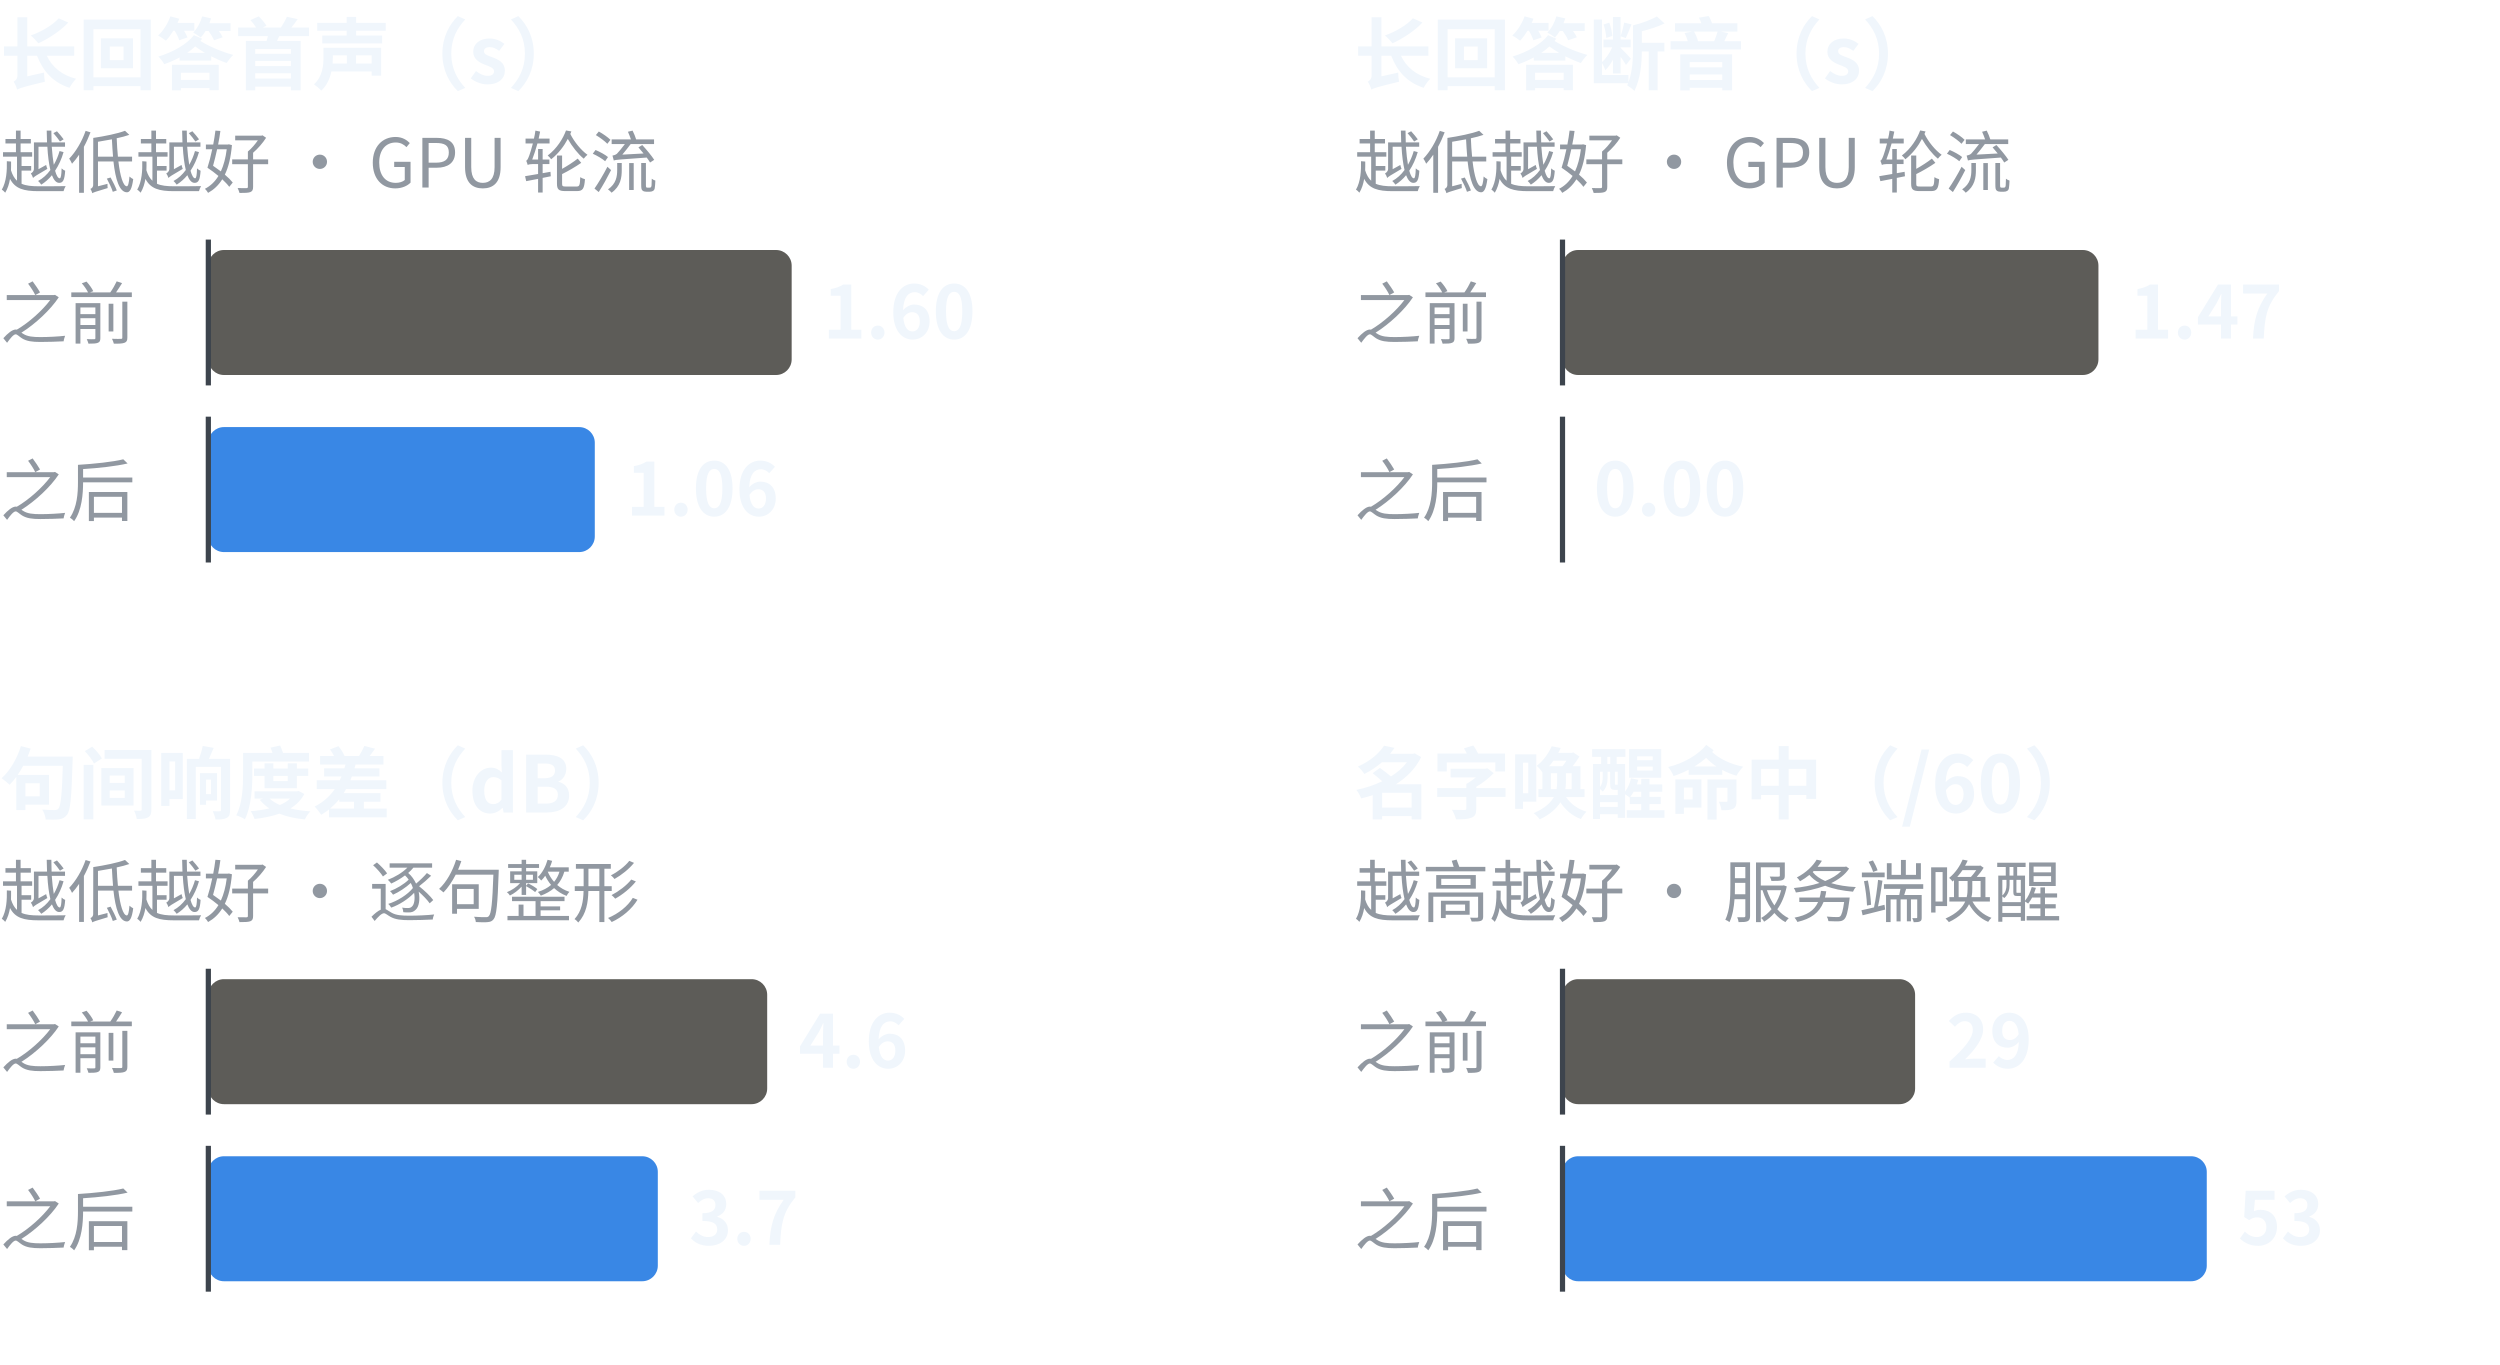
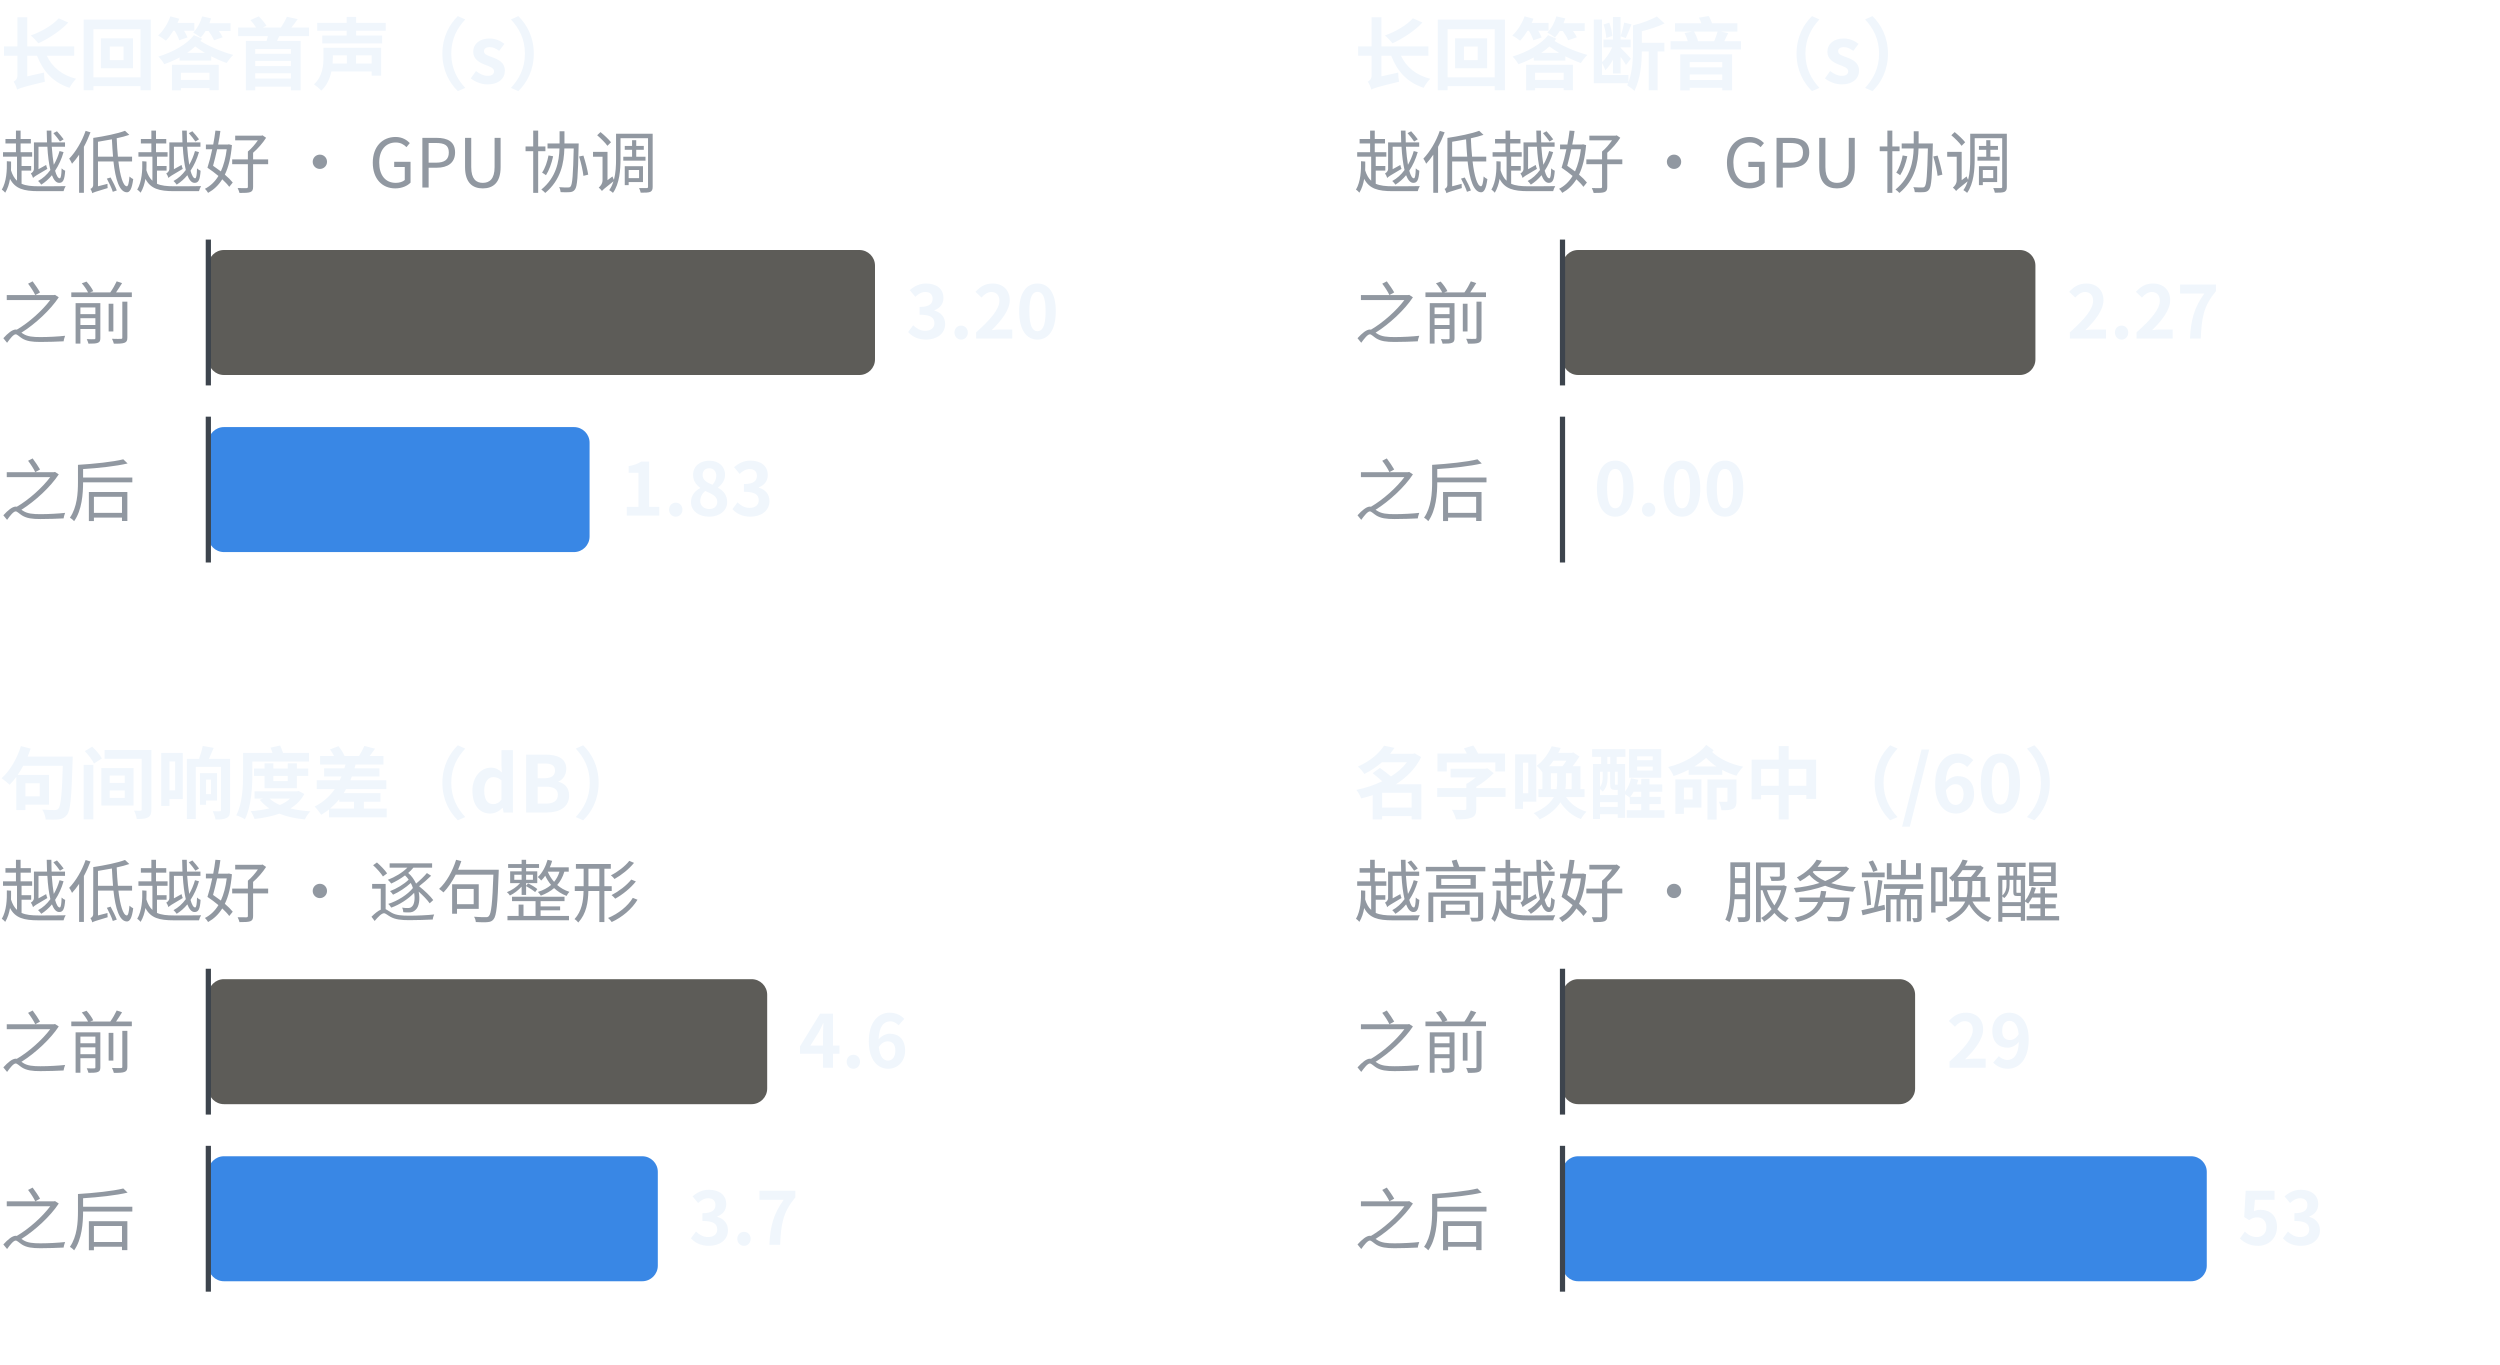
<svg xmlns="http://www.w3.org/2000/svg" viewBox="0 0 480 262" width="480" height="262" font-family="-apple-system,'Segoe UI','PingFang SC','Hiragino Sans GB','Microsoft YaHei','Noto Sans CJK SC',sans-serif">
  <defs>
    <pattern id="hatch" width="6" height="6" patternUnits="userSpaceOnUse" patternTransform="rotate(45)">
      <rect width="6" height="6" fill="#e66767" fill-opacity="0.18" />
      <line x1="0" y1="0" x2="0" y2="6" stroke="#e66767" stroke-width="2" />
    </pattern>
  </defs>
  <text x="0.0" y="16.0" font-size="15" fill="#f0f6fc" text-anchor="start" font-weight="600">长回答首声（s）</text>
-   <text x="0.0" y="36.0" font-size="13" fill="#9198a1" text-anchor="start" font-weight="400">越低越好 · GPU 轮流</text>
+   <text x="0.0" y="36.0" font-size="13" fill="#9198a1" text-anchor="start" font-weight="400">越低越好 · GPU 协调</text>
  <text x="0.0" y="65.0" font-size="13" fill="#9198a1" text-anchor="start" font-weight="400">之前</text>
-   <rect x="40.0" y="48.0" width="112.0" height="24" rx="3.0" fill="#5d5c58" />
+   <rect x="40.0" y="48.0" width="128.0" height="24" rx="3.0" fill="#5d5c58" />
  <line x1="40" y1="46" x2="40" y2="74" stroke="#3d444d" />
-   <text x="158.0" y="65.0" font-size="14" fill="#f0f6fc" text-anchor="start" font-weight="600">1.60</text>
+   <text x="174.0" y="65.0" font-size="14" fill="#f0f6fc" text-anchor="start" font-weight="600">3.20</text>
  <text x="0.0" y="99.0" font-size="13" fill="#9198a1" text-anchor="start" font-weight="400">之后</text>
-   <rect x="40.0" y="82.0" width="74.2" height="24" rx="3.0" fill="#3987e5" />
+   <rect x="40.0" y="82.0" width="73.2" height="24" rx="3.0" fill="#3987e5" />
  <line x1="40" y1="80" x2="40" y2="108" stroke="#3d444d" />
-   <text x="120.2" y="99.0" font-size="14" fill="#f0f6fc" text-anchor="start" font-weight="600">1.06</text>
+   <text x="119.2" y="99.0" font-size="14" fill="#f0f6fc" text-anchor="start" font-weight="600">1.83</text>
  <text x="260.0" y="16.0" font-size="15" fill="#f0f6fc" text-anchor="start" font-weight="600">长回答断音（s）</text>
-   <text x="260.0" y="36.0" font-size="13" fill="#9198a1" text-anchor="start" font-weight="400">越低越好 · GPU 轮流</text>
+   <text x="260.0" y="36.0" font-size="13" fill="#9198a1" text-anchor="start" font-weight="400">越低越好 · GPU 协调</text>
  <text x="260.0" y="65.0" font-size="13" fill="#9198a1" text-anchor="start" font-weight="400">之前</text>
-   <rect x="300.0" y="48.0" width="102.9" height="24" rx="3.0" fill="#5d5c58" />
+   <rect x="300.0" y="48.0" width="90.8" height="24" rx="3.0" fill="#5d5c58" />
  <line x1="300" y1="46" x2="300" y2="74" stroke="#3d444d" />
-   <text x="408.9" y="65.0" font-size="14" fill="#f0f6fc" text-anchor="start" font-weight="600">1.47</text>
+   <text x="396.8" y="65.0" font-size="14" fill="#f0f6fc" text-anchor="start" font-weight="600">2.27</text>
  <text x="260.0" y="99.0" font-size="13" fill="#9198a1" text-anchor="start" font-weight="400">之后</text>
  <line x1="300" y1="80" x2="300" y2="108" stroke="#3d444d" />
  <text x="306.0" y="99.0" font-size="14" fill="#f0f6fc" text-anchor="start" font-weight="600">0.00</text>
  <text x="0.0" y="156.0" font-size="15" fill="#f0f6fc" text-anchor="start" font-weight="600">句间响度差（dB）</text>
  <text x="0.0" y="176.0" font-size="13" fill="#9198a1" text-anchor="start" font-weight="400">越低越好 · 逐句整形</text>
  <text x="0.0" y="205.0" font-size="13" fill="#9198a1" text-anchor="start" font-weight="400">之前</text>
  <rect x="40.0" y="188.0" width="107.3" height="24" rx="3.0" fill="#5d5c58" />
  <line x1="40" y1="186" x2="40" y2="214" stroke="#3d444d" />
  <text x="153.3" y="205.0" font-size="14" fill="#f0f6fc" text-anchor="start" font-weight="600">4.6</text>
  <text x="0.0" y="239.0" font-size="13" fill="#9198a1" text-anchor="start" font-weight="400">之后</text>
  <rect x="40.0" y="222.0" width="86.3" height="24" rx="3.0" fill="#3987e5" />
  <line x1="40" y1="220" x2="40" y2="248" stroke="#3d444d" />
  <text x="132.3" y="239.0" font-size="14" fill="#f0f6fc" text-anchor="start" font-weight="600">3.7</text>
  <text x="260.0" y="156.0" font-size="15" fill="#f0f6fc" text-anchor="start" font-weight="600">名字唤醒命中（/60）</text>
  <text x="260.0" y="176.0" font-size="13" fill="#9198a1" text-anchor="start" font-weight="400">越高越好 · 服务端唤醒</text>
  <text x="260.0" y="205.0" font-size="13" fill="#9198a1" text-anchor="start" font-weight="400">之前</text>
  <rect x="300.0" y="188.0" width="67.7" height="24" rx="3.0" fill="#5d5c58" />
  <line x1="300" y1="186" x2="300" y2="214" stroke="#3d444d" />
  <text x="373.7" y="205.0" font-size="14" fill="#f0f6fc" text-anchor="start" font-weight="600">29</text>
  <text x="260.0" y="239.0" font-size="13" fill="#9198a1" text-anchor="start" font-weight="400">之后</text>
  <rect x="300.0" y="222.0" width="123.7" height="24" rx="3.0" fill="#3987e5" />
  <line x1="300" y1="220" x2="300" y2="248" stroke="#3d444d" />
  <text x="429.7" y="239.0" font-size="14" fill="#f0f6fc" text-anchor="start" font-weight="600">53</text>
</svg>
